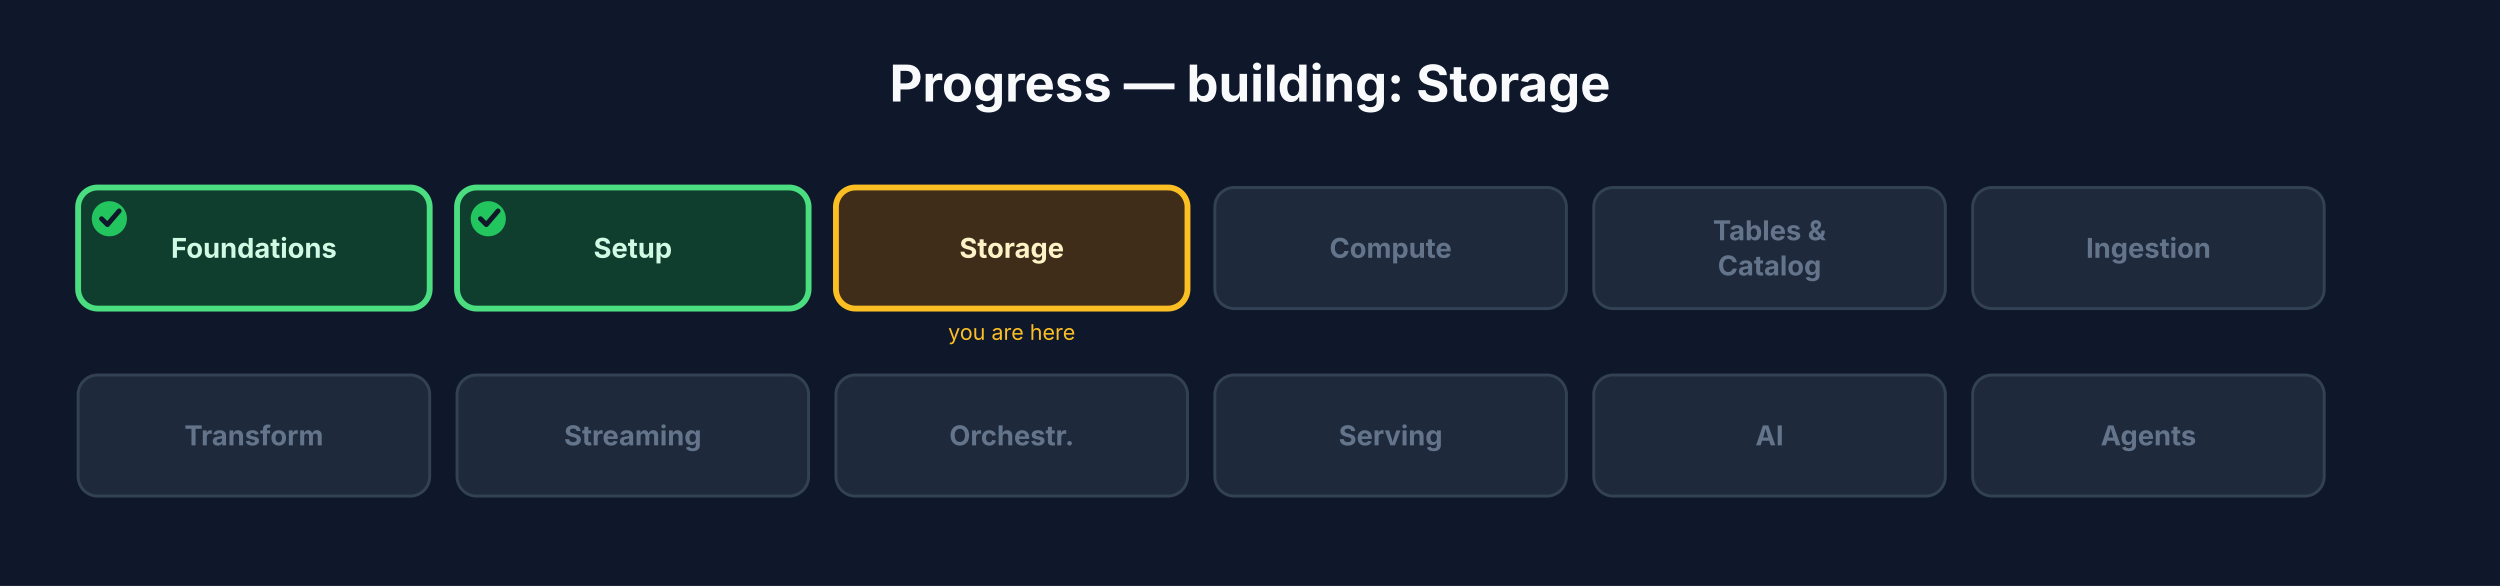
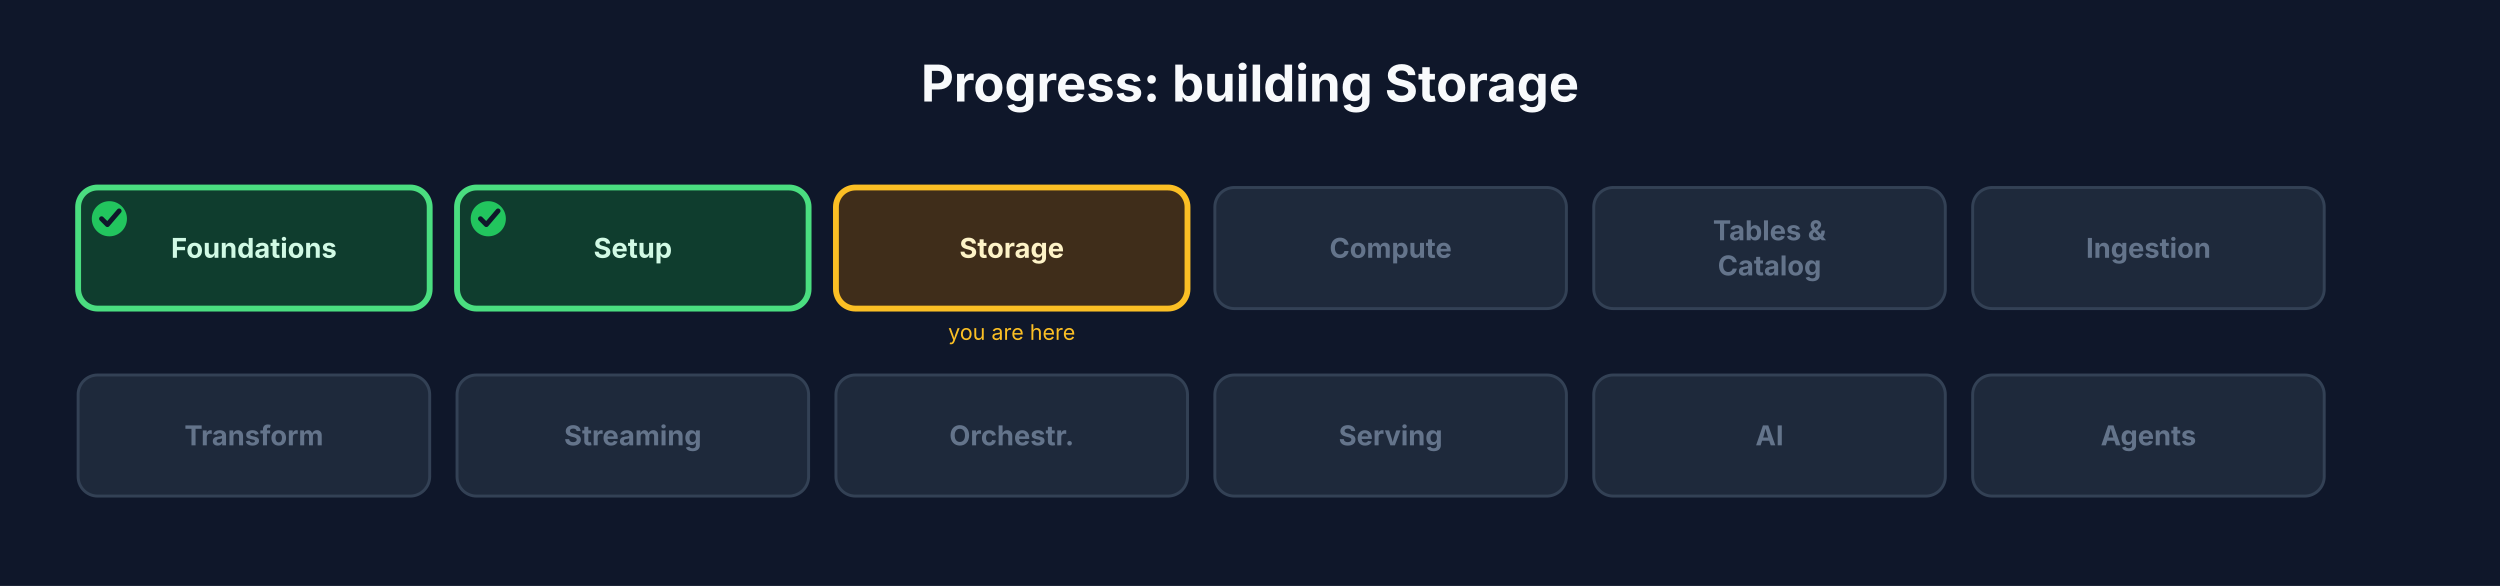
<svg xmlns="http://www.w3.org/2000/svg" viewBox="0 0 1280 300" font-family="Inter, Segoe UI, Helvetica, Arial, sans-serif">
  <rect width="1280" height="300" fill="#0f172a" />
-   <text x="640.0" y="52" fill="#f8fafc" font-size="26" font-weight="700" text-anchor="middle">Progress — building: Storage</text>
+   <text x="640.0" y="52" fill="#f8fafc" font-size="26" font-weight="700" text-anchor="middle">Progress: building Storage</text>
  <rect x="40" y="96" width="180" height="62" rx="10" fill="#0f3d2e" stroke="#4ade80" stroke-width="3" />
  <text x="130.0" y="132.0" fill="#d1fae5" font-size="14" font-weight="700" text-anchor="middle">Foundations</text>
  <circle cx="56" cy="112" r="9" fill="#22c55e" />
  <path d="M52 112 l3 3 l6 -7" fill="none" stroke="#0f172a" stroke-width="2.5" stroke-linecap="round" stroke-linejoin="round" />
  <rect x="234" y="96" width="180" height="62" rx="10" fill="#0f3d2e" stroke="#4ade80" stroke-width="3" />
  <text x="324.0" y="132.0" fill="#d1fae5" font-size="14" font-weight="700" text-anchor="middle">Setup</text>
  <circle cx="250" cy="112" r="9" fill="#22c55e" />
  <path d="M246 112 l3 3 l6 -7" fill="none" stroke="#0f172a" stroke-width="2.5" stroke-linecap="round" stroke-linejoin="round" />
  <rect x="428" y="96" width="180" height="62" rx="10" fill="#3f2d1a" stroke="#fbbf24" stroke-width="3" />
  <text x="518.0" y="132.0" fill="#fef3c7" font-size="14" font-weight="700" text-anchor="middle">Storage</text>
  <text x="518.0" y="174" fill="#fbbf24" font-size="11" text-anchor="middle">you are here</text>
  <rect x="622" y="96" width="180" height="62" rx="10" fill="#1e293b" stroke="#334155" stroke-width="1.5" />
  <text x="712.0" y="132.0" fill="#64748b" font-size="14" font-weight="700" text-anchor="middle">Compute</text>
  <rect x="816" y="96" width="180" height="62" rx="10" fill="#1e293b" stroke="#334155" stroke-width="1.5" />
  <text x="906.0" y="123.0" fill="#64748b" font-size="14" font-weight="700" text-anchor="middle">Tables &amp;</text>
  <text x="906.0" y="141.0" fill="#64748b" font-size="14" font-weight="700" text-anchor="middle">Catalog</text>
  <rect x="1010" y="96" width="180" height="62" rx="10" fill="#1e293b" stroke="#334155" stroke-width="1.5" />
  <text x="1100.0" y="132.0" fill="#64748b" font-size="14" font-weight="700" text-anchor="middle">Ingestion</text>
  <rect x="40" y="192" width="180" height="62" rx="10" fill="#1e293b" stroke="#334155" stroke-width="1.5" />
  <text x="130.0" y="228.0" fill="#64748b" font-size="14" font-weight="700" text-anchor="middle">Transform</text>
  <rect x="234" y="192" width="180" height="62" rx="10" fill="#1e293b" stroke="#334155" stroke-width="1.5" />
  <text x="324.0" y="228.0" fill="#64748b" font-size="14" font-weight="700" text-anchor="middle">Streaming</text>
  <rect x="428" y="192" width="180" height="62" rx="10" fill="#1e293b" stroke="#334155" stroke-width="1.5" />
  <text x="518.0" y="228.0" fill="#64748b" font-size="14" font-weight="700" text-anchor="middle">Orchestr.</text>
  <rect x="622" y="192" width="180" height="62" rx="10" fill="#1e293b" stroke="#334155" stroke-width="1.5" />
  <text x="712.0" y="228.0" fill="#64748b" font-size="14" font-weight="700" text-anchor="middle">Serving</text>
  <rect x="816" y="192" width="180" height="62" rx="10" fill="#1e293b" stroke="#334155" stroke-width="1.5" />
  <text x="906.0" y="228.0" fill="#64748b" font-size="14" font-weight="700" text-anchor="middle">AI</text>
  <rect x="1010" y="192" width="180" height="62" rx="10" fill="#1e293b" stroke="#334155" stroke-width="1.5" />
  <text x="1100.0" y="228.0" fill="#64748b" font-size="14" font-weight="700" text-anchor="middle">Agents</text>
</svg>
